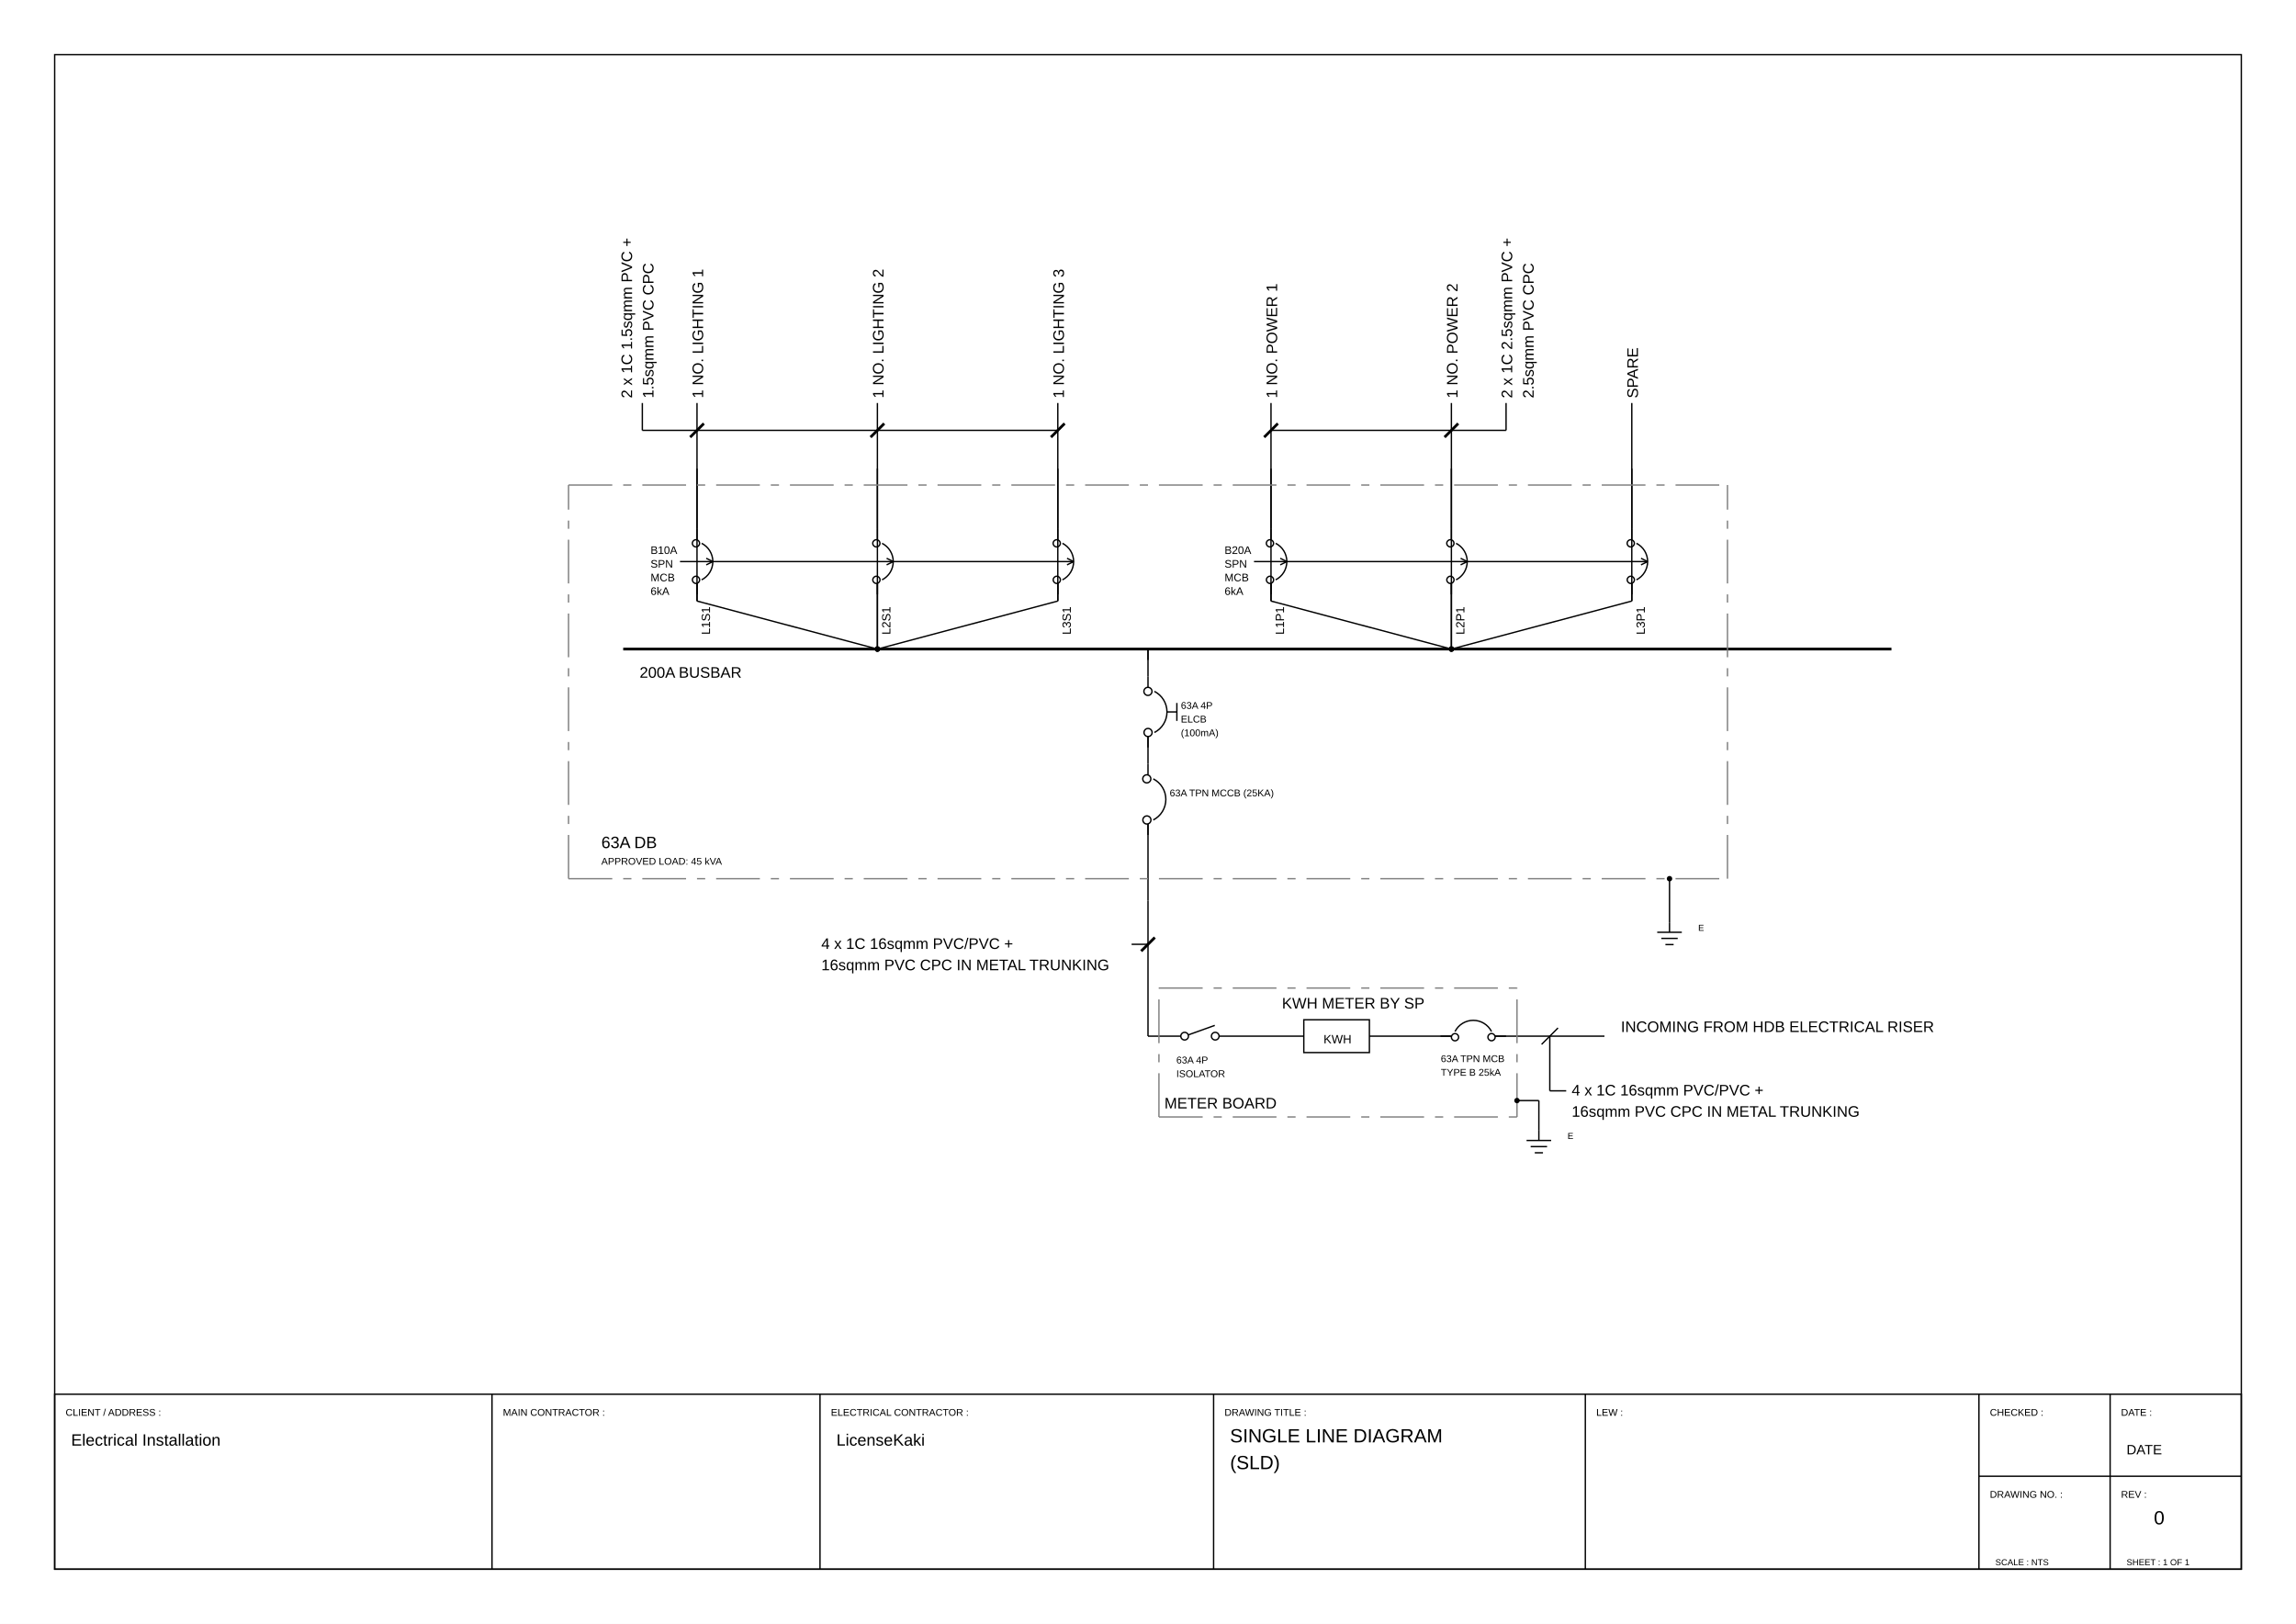
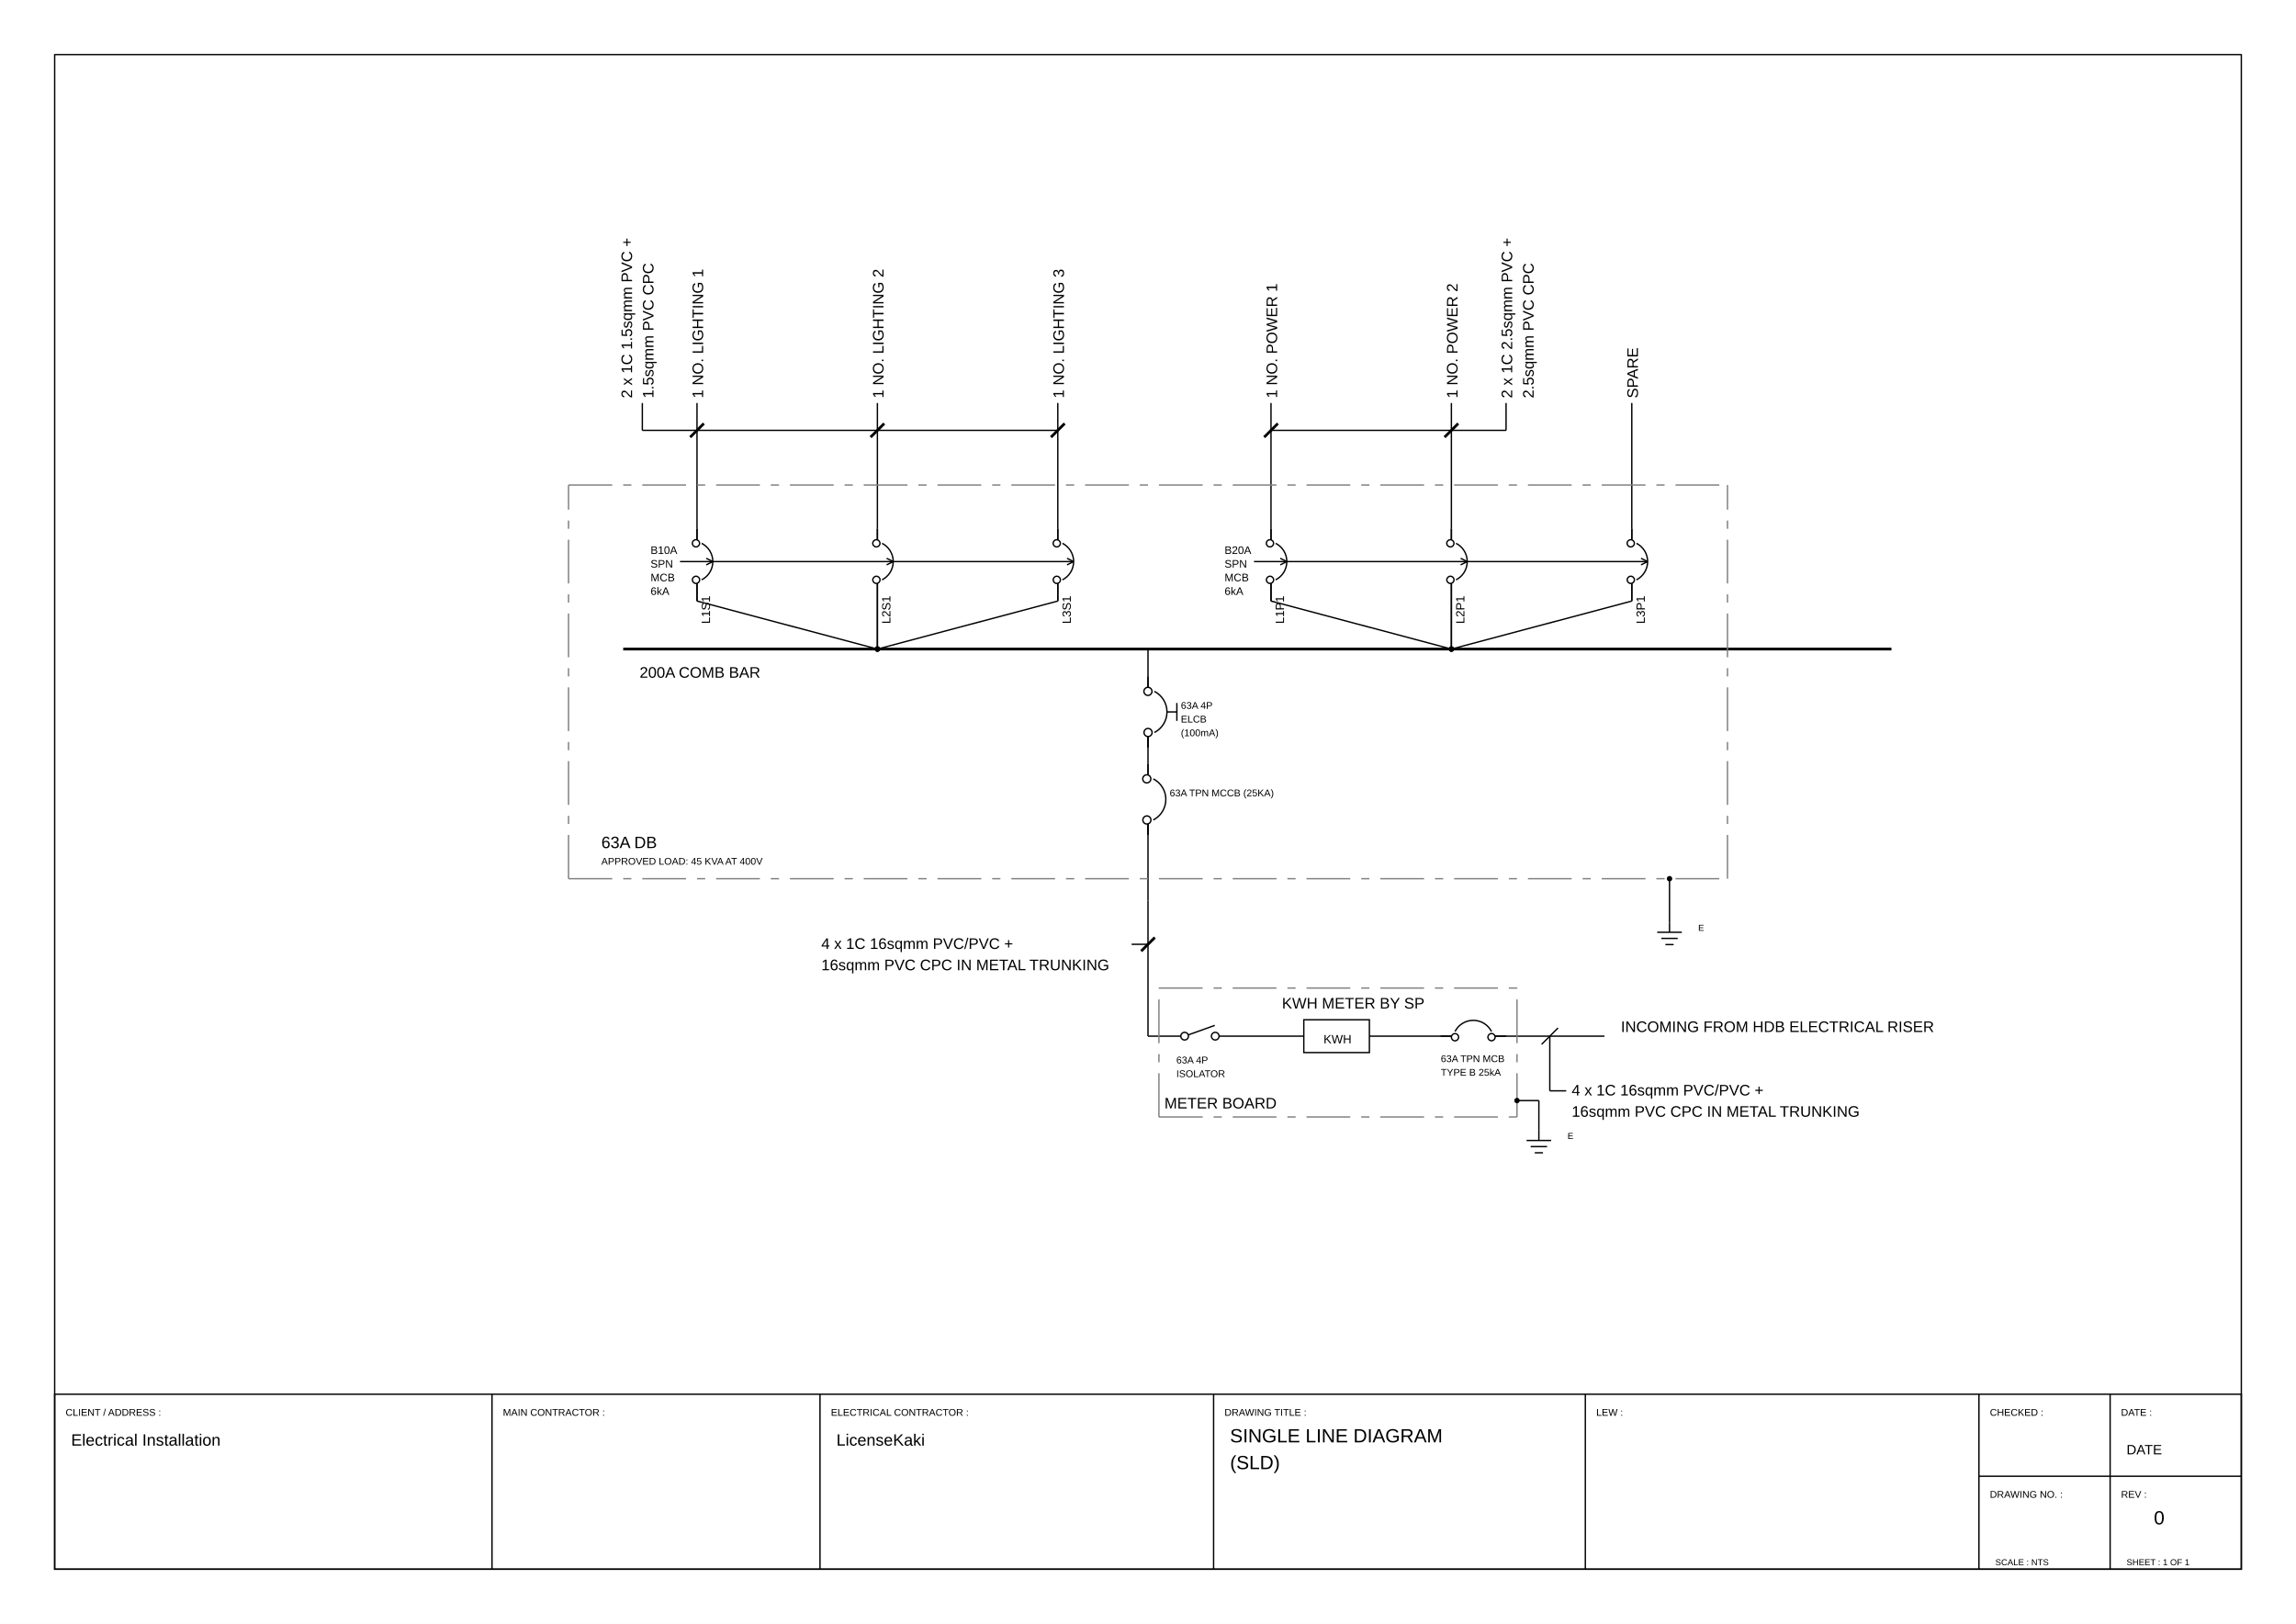
<svg xmlns="http://www.w3.org/2000/svg" viewBox="0 0 420.0 297.0" width="420.0mm" height="297.0mm">
  <rect width="420.0" height="297.0" fill="white" />
  <polygon points="10.00,287.00 410.00,287.00 410.00,10.00 10.00,10.00" stroke="#000000" stroke-width="0.25" fill="none" />
  <polygon points="10.00,287.00 410.00,287.00 410.00,255.00 10.00,255.00" stroke="#000000" stroke-width="0.25" fill="none" />
  <line x1="90.00" y1="255.00" x2="90.00" y2="287.00" stroke="#000000" stroke-width="0.25" fill="none" />
  <line x1="150.00" y1="255.00" x2="150.00" y2="287.00" stroke="#000000" stroke-width="0.25" fill="none" />
  <line x1="222.00" y1="255.00" x2="222.00" y2="287.00" stroke="#000000" stroke-width="0.25" fill="none" />
  <line x1="290.00" y1="255.00" x2="290.00" y2="287.00" stroke="#000000" stroke-width="0.25" fill="none" />
  <line x1="362.00" y1="255.00" x2="362.00" y2="287.00" stroke="#000000" stroke-width="0.25" fill="none" />
  <line x1="362.00" y1="270.00" x2="410.00" y2="270.00" stroke="#000000" stroke-width="0.25" fill="none" />
  <line x1="386.00" y1="255.00" x2="386.00" y2="287.00" stroke="#000000" stroke-width="0.25" fill="none" />
  <text x="12.00" y="258.94" font-family="Arial, Helvetica, sans-serif" font-size="1.8" fill="#000000">CLIENT / ADDRESS :</text>
  <text x="92.00" y="258.94" font-family="Arial, Helvetica, sans-serif" font-size="1.8" fill="#000000">MAIN CONTRACTOR :</text>
  <text x="152.00" y="258.94" font-family="Arial, Helvetica, sans-serif" font-size="1.8" fill="#000000">ELECTRICAL CONTRACTOR :</text>
  <text x="224.00" y="258.94" font-family="Arial, Helvetica, sans-serif" font-size="1.8" fill="#000000">DRAWING TITLE :</text>
  <text x="292.00" y="258.94" font-family="Arial, Helvetica, sans-serif" font-size="1.8" fill="#000000">LEW :</text>
  <text x="364.00" y="258.94" font-family="Arial, Helvetica, sans-serif" font-size="1.8" fill="#000000">CHECKED :</text>
  <text x="388.00" y="258.94" font-family="Arial, Helvetica, sans-serif" font-size="1.8" fill="#000000">DATE :</text>
  <text x="364.00" y="273.94" font-family="Arial, Helvetica, sans-serif" font-size="1.8" fill="#000000">DRAWING NO. :</text>
  <text x="388.00" y="273.94" font-family="Arial, Helvetica, sans-serif" font-size="1.8" fill="#000000">REV :</text>
  <circle cx="222.30" cy="189.51" r="0.70" stroke="#000000" stroke-width="0.25" fill="none" />
  <circle cx="216.70" cy="189.51" r="0.70" stroke="#000000" stroke-width="0.25" fill="none" />
  <polyline points="217.36,189.28 222.21,187.54" stroke="#000000" stroke-width="0.25" fill="none" />
  <text x="215.18" y="194.50" font-family="Arial, Helvetica, sans-serif" font-size="1.8" fill="#000000">
    <tspan x="215.18">63A 4P</tspan>
    <tspan x="215.18" dy="2.5">ISOLATOR</tspan>
  </text>
  <polygon points="238.50,186.51 250.50,186.51 250.50,192.51 238.50,192.51" stroke="#000000" stroke-width="0.25" fill="none" />
  <text x="242.10" y="190.82" font-family="Arial, Helvetica, sans-serif" font-size="2.2" fill="#000000">KWH</text>
  <text x="234.50" y="184.45" font-family="Arial, Helvetica, sans-serif" font-size="2.8" fill="#000000">KWH METER BY SP</text>
  <path d="M 272.84,188.66 A 3.75,3.75 0 0,0 266.16,188.66" stroke="#000000" stroke-width="0.25" fill="none" />
  <circle cx="266.16" cy="189.70" r="0.66" stroke="#000000" stroke-width="0.25" fill="none" />
  <circle cx="272.84" cy="189.69" r="0.66" stroke="#000000" stroke-width="0.25" fill="none" />
  <line x1="265.50" y1="189.51" x2="263.50" y2="189.51" stroke="#000000" stroke-width="0.25" fill="none" />
  <line x1="273.50" y1="189.51" x2="275.50" y2="189.51" stroke="#000000" stroke-width="0.25" fill="none" />
  <text x="263.56" y="194.25" font-family="Arial, Helvetica, sans-serif" font-size="1.8" fill="#000000">
    <tspan x="263.56">63A TPN MCB</tspan>
    <tspan x="263.56" dy="2.5">TYPE B 25kA</tspan>
  </text>
  <text x="296.50" y="188.75" font-family="Arial, Helvetica, sans-serif" font-size="2.8" fill="#000000">INCOMING FROM HDB ELECTRICAL RISER</text>
  <text x="287.50" y="200.35" font-family="Arial, Helvetica, sans-serif" font-size="2.8" fill="#000000">
    <tspan x="287.50">4 x 1C 16sqmm PVC/PVC +</tspan>
    <tspan x="287.50" dy="3.9">16sqmm PVC CPC IN METAL TRUNKING</tspan>
  </text>
  <text x="150.24" y="173.55" font-family="Arial, Helvetica, sans-serif" font-size="2.8" fill="#000000">
    <tspan x="150.24">4 x 1C 16sqmm PVC/PVC +</tspan>
    <tspan x="150.24" dy="3.9">16sqmm PVC CPC IN METAL TRUNKING</tspan>
  </text>
  <text x="213.00" y="202.73" font-family="Arial, Helvetica, sans-serif" font-size="2.8" fill="#000000">METER BOARD</text>
  <line x1="281.50" y1="206.79" x2="281.50" y2="208.59" stroke="#000000" stroke-width="0.25" fill="none" />
  <line x1="279.25" y1="208.59" x2="283.75" y2="208.59" stroke="#000000" stroke-width="0.25" fill="none" />
  <line x1="280.00" y1="209.71" x2="283.00" y2="209.71" stroke="#000000" stroke-width="0.25" fill="none" />
  <line x1="280.75" y1="210.84" x2="282.25" y2="210.84" stroke="#000000" stroke-width="0.25" fill="none" />
  <text x="286.75" y="208.32" font-family="Arial, Helvetica, sans-serif" font-size="1.6" fill="#000000">E</text>
  <path d="M 210.96,149.97 A 4.22,4.22 0 0,0 210.96,142.45" stroke="#000000" stroke-width="0.25" fill="none" />
  <circle cx="209.78" cy="142.45" r="0.74" stroke="#000000" stroke-width="0.25" fill="none" />
  <circle cx="209.80" cy="149.97" r="0.74" stroke="#000000" stroke-width="0.25" fill="none" />
  <line x1="210.00" y1="150.71" x2="210.00" y2="152.71" stroke="#000000" stroke-width="0.25" fill="none" />
  <line x1="210.00" y1="141.71" x2="210.00" y2="139.71" stroke="#000000" stroke-width="0.25" fill="none" />
  <text x="213.96" y="145.65" font-family="Arial, Helvetica, sans-serif" font-size="1.8" fill="#000000">63A TPN MCCB (25KA)</text>
  <path d="M 211.17,133.97 A 4.22,4.22 0 0,0 211.17,126.45" stroke="#000000" stroke-width="0.25" fill="none" />
  <circle cx="209.99" cy="126.45" r="0.74" stroke="#000000" stroke-width="0.25" fill="none" />
  <circle cx="210.01" cy="133.97" r="0.74" stroke="#000000" stroke-width="0.25" fill="none" />
  <line x1="213.47" y1="130.21" x2="215.28" y2="130.21" stroke="#000000" stroke-width="0.25" fill="none" />
  <line x1="215.28" y1="131.85" x2="215.28" y2="128.57" stroke="#000000" stroke-width="0.25" fill="none" />
  <line x1="210.00" y1="134.71" x2="210.00" y2="136.71" stroke="#000000" stroke-width="0.25" fill="none" />
  <line x1="210.00" y1="125.71" x2="210.00" y2="123.71" stroke="#000000" stroke-width="0.25" fill="none" />
  <text x="216.01" y="129.65" font-family="Arial, Helvetica, sans-serif" font-size="1.8" fill="#000000">
    <tspan x="216.01">63A 4P</tspan>
    <tspan x="216.01" dy="2.5">ELCB </tspan>
    <tspan x="216.01" dy="2.5">(100mA)</tspan>
  </text>
  <line x1="114.00" y1="118.71" x2="346.00" y2="118.71" stroke="#000000" stroke-width="0.50" fill="none" />
-   <text x="117.00" y="123.95" font-family="Arial, Helvetica, sans-serif" font-size="2.8" fill="#000000">200A BUSBAR</text>
-   <text x="129.00" y="116.97" font-family="Arial, Helvetica, sans-serif" font-size="2.2" fill="#000000" transform="rotate(-90.0,129.00,116.09)">L1S1</text>
+   <text x="117.00" y="123.95" font-family="Arial, Helvetica, sans-serif" font-size="2.8" fill="#000000">200A COMB BAR</text>
+   <text x="129.00" y="114.97" font-family="Arial, Helvetica, sans-serif" font-size="2.2" fill="#000000" transform="rotate(-90.0,129.00,114.09)">L1S1</text>
  <path d="M 128.35,106.05 A 3.75,3.75 0 0,0 128.35,99.37" stroke="#000000" stroke-width="0.25" fill="none" />
  <circle cx="127.31" cy="99.37" r="0.66" stroke="#000000" stroke-width="0.25" fill="none" />
  <circle cx="127.32" cy="106.05" r="0.66" stroke="#000000" stroke-width="0.25" fill="none" />
  <line x1="127.50" y1="106.71" x2="127.50" y2="108.71" stroke="#000000" stroke-width="0.25" fill="none" />
  <line x1="127.50" y1="98.71" x2="127.50" y2="96.71" stroke="#000000" stroke-width="0.25" fill="none" />
  <line x1="124.39" y1="102.71" x2="130.39" y2="102.71" stroke="#000000" stroke-width="0.25" fill="none" />
  <line x1="130.39" y1="102.71" x2="129.19" y2="102.11" stroke="#000000" stroke-width="0.25" fill="none" />
  <line x1="130.39" y1="102.71" x2="129.19" y2="103.31" stroke="#000000" stroke-width="0.25" fill="none" />
  <text x="119.00" y="101.31" font-family="Arial, Helvetica, sans-serif" font-size="2.0" fill="#000000">B10A</text>
  <text x="119.00" y="103.81" font-family="Arial, Helvetica, sans-serif" font-size="2.0" fill="#000000">SPN</text>
  <text x="119.00" y="106.31" font-family="Arial, Helvetica, sans-serif" font-size="2.0" fill="#000000">MCB</text>
  <text x="119.00" y="108.81" font-family="Arial, Helvetica, sans-serif" font-size="2.0" fill="#000000">6kA</text>
  <text x="127.50" y="73.95" font-family="Arial, Helvetica, sans-serif" font-size="2.8" fill="#000000" transform="rotate(-90.0,127.50,72.83)">1 NO. LIGHTING 1</text>
-   <text x="162.00" y="116.97" font-family="Arial, Helvetica, sans-serif" font-size="2.2" fill="#000000" transform="rotate(-90.0,162.00,116.09)">L2S1</text>
+   <text x="162.00" y="114.97" font-family="Arial, Helvetica, sans-serif" font-size="2.2" fill="#000000" transform="rotate(-90.0,162.00,114.09)">L2S1</text>
  <path d="M 161.35,106.05 A 3.75,3.75 0 0,0 161.35,99.37" stroke="#000000" stroke-width="0.25" fill="none" />
  <circle cx="160.31" cy="99.37" r="0.66" stroke="#000000" stroke-width="0.25" fill="none" />
  <circle cx="160.32" cy="106.05" r="0.66" stroke="#000000" stroke-width="0.25" fill="none" />
  <line x1="160.50" y1="106.71" x2="160.50" y2="108.71" stroke="#000000" stroke-width="0.25" fill="none" />
  <line x1="160.50" y1="98.71" x2="160.50" y2="96.71" stroke="#000000" stroke-width="0.25" fill="none" />
  <line x1="130.39" y1="102.71" x2="163.39" y2="102.71" stroke="#000000" stroke-width="0.25" fill="none" />
  <line x1="163.39" y1="102.71" x2="162.19" y2="102.11" stroke="#000000" stroke-width="0.25" fill="none" />
  <line x1="163.39" y1="102.71" x2="162.19" y2="103.31" stroke="#000000" stroke-width="0.25" fill="none" />
  <text x="160.50" y="73.95" font-family="Arial, Helvetica, sans-serif" font-size="2.8" fill="#000000" transform="rotate(-90.0,160.50,72.83)">1 NO. LIGHTING 2</text>
-   <text x="195.00" y="116.97" font-family="Arial, Helvetica, sans-serif" font-size="2.2" fill="#000000" transform="rotate(-90.0,195.00,116.09)">L3S1</text>
+   <text x="195.00" y="114.97" font-family="Arial, Helvetica, sans-serif" font-size="2.2" fill="#000000" transform="rotate(-90.0,195.00,114.09)">L3S1</text>
  <path d="M 194.35,106.05 A 3.75,3.75 0 0,0 194.35,99.37" stroke="#000000" stroke-width="0.25" fill="none" />
  <circle cx="193.31" cy="99.37" r="0.66" stroke="#000000" stroke-width="0.25" fill="none" />
  <circle cx="193.32" cy="106.05" r="0.66" stroke="#000000" stroke-width="0.25" fill="none" />
  <line x1="193.50" y1="106.71" x2="193.50" y2="108.71" stroke="#000000" stroke-width="0.25" fill="none" />
  <line x1="193.50" y1="98.71" x2="193.50" y2="96.71" stroke="#000000" stroke-width="0.25" fill="none" />
  <line x1="163.39" y1="102.71" x2="196.39" y2="102.71" stroke="#000000" stroke-width="0.25" fill="none" />
  <line x1="196.39" y1="102.71" x2="195.19" y2="102.11" stroke="#000000" stroke-width="0.25" fill="none" />
  <line x1="196.39" y1="102.71" x2="195.19" y2="103.31" stroke="#000000" stroke-width="0.25" fill="none" />
  <text x="193.50" y="73.95" font-family="Arial, Helvetica, sans-serif" font-size="2.8" fill="#000000" transform="rotate(-90.0,193.50,72.83)">1 NO. LIGHTING 3</text>
-   <text x="234.00" y="116.97" font-family="Arial, Helvetica, sans-serif" font-size="2.2" fill="#000000" transform="rotate(-90.0,234.00,116.09)">L1P1</text>
+   <text x="234.00" y="114.97" font-family="Arial, Helvetica, sans-serif" font-size="2.2" fill="#000000" transform="rotate(-90.0,234.00,114.09)">L1P1</text>
  <path d="M 233.35,106.05 A 3.75,3.75 0 0,0 233.35,99.37" stroke="#000000" stroke-width="0.25" fill="none" />
  <circle cx="232.31" cy="99.37" r="0.66" stroke="#000000" stroke-width="0.25" fill="none" />
  <circle cx="232.32" cy="106.05" r="0.66" stroke="#000000" stroke-width="0.25" fill="none" />
  <line x1="232.50" y1="106.71" x2="232.50" y2="108.71" stroke="#000000" stroke-width="0.25" fill="none" />
  <line x1="232.50" y1="98.71" x2="232.50" y2="96.71" stroke="#000000" stroke-width="0.25" fill="none" />
  <line x1="229.39" y1="102.71" x2="235.39" y2="102.71" stroke="#000000" stroke-width="0.25" fill="none" />
  <line x1="235.39" y1="102.71" x2="234.19" y2="102.11" stroke="#000000" stroke-width="0.25" fill="none" />
  <line x1="235.39" y1="102.71" x2="234.19" y2="103.31" stroke="#000000" stroke-width="0.25" fill="none" />
  <text x="224.00" y="101.31" font-family="Arial, Helvetica, sans-serif" font-size="2.0" fill="#000000">B20A</text>
  <text x="224.00" y="103.81" font-family="Arial, Helvetica, sans-serif" font-size="2.0" fill="#000000">SPN</text>
  <text x="224.00" y="106.31" font-family="Arial, Helvetica, sans-serif" font-size="2.0" fill="#000000">MCB</text>
  <text x="224.00" y="108.81" font-family="Arial, Helvetica, sans-serif" font-size="2.0" fill="#000000">6kA</text>
  <text x="232.50" y="73.95" font-family="Arial, Helvetica, sans-serif" font-size="2.8" fill="#000000" transform="rotate(-90.0,232.50,72.83)">1 NO. POWER 1</text>
-   <text x="267.00" y="116.97" font-family="Arial, Helvetica, sans-serif" font-size="2.2" fill="#000000" transform="rotate(-90.0,267.00,116.09)">L2P1</text>
+   <text x="267.00" y="114.97" font-family="Arial, Helvetica, sans-serif" font-size="2.2" fill="#000000" transform="rotate(-90.0,267.00,114.09)">L2P1</text>
  <path d="M 266.35,106.05 A 3.75,3.75 0 0,0 266.35,99.37" stroke="#000000" stroke-width="0.25" fill="none" />
  <circle cx="265.31" cy="99.37" r="0.66" stroke="#000000" stroke-width="0.25" fill="none" />
  <circle cx="265.32" cy="106.05" r="0.66" stroke="#000000" stroke-width="0.25" fill="none" />
  <line x1="265.50" y1="106.71" x2="265.50" y2="108.71" stroke="#000000" stroke-width="0.25" fill="none" />
  <line x1="265.50" y1="98.71" x2="265.50" y2="96.71" stroke="#000000" stroke-width="0.25" fill="none" />
  <line x1="235.39" y1="102.71" x2="268.39" y2="102.71" stroke="#000000" stroke-width="0.25" fill="none" />
  <line x1="268.39" y1="102.71" x2="267.19" y2="102.11" stroke="#000000" stroke-width="0.25" fill="none" />
  <line x1="268.39" y1="102.71" x2="267.19" y2="103.31" stroke="#000000" stroke-width="0.25" fill="none" />
  <text x="265.50" y="73.95" font-family="Arial, Helvetica, sans-serif" font-size="2.8" fill="#000000" transform="rotate(-90.0,265.50,72.83)">1 NO. POWER 2</text>
-   <text x="300.00" y="116.97" font-family="Arial, Helvetica, sans-serif" font-size="2.2" fill="#000000" transform="rotate(-90.0,300.00,116.09)">L3P1</text>
+   <text x="300.00" y="114.97" font-family="Arial, Helvetica, sans-serif" font-size="2.2" fill="#000000" transform="rotate(-90.0,300.00,114.09)">L3P1</text>
  <path d="M 299.35,106.05 A 3.75,3.75 0 0,0 299.35,99.37" stroke="#000000" stroke-width="0.25" fill="none" />
  <circle cx="298.31" cy="99.37" r="0.66" stroke="#000000" stroke-width="0.25" fill="none" />
  <circle cx="298.32" cy="106.05" r="0.66" stroke="#000000" stroke-width="0.25" fill="none" />
  <line x1="298.50" y1="106.71" x2="298.50" y2="108.71" stroke="#000000" stroke-width="0.25" fill="none" />
  <line x1="298.50" y1="98.71" x2="298.50" y2="96.71" stroke="#000000" stroke-width="0.25" fill="none" />
  <line x1="268.39" y1="102.71" x2="301.39" y2="102.71" stroke="#000000" stroke-width="0.25" fill="none" />
  <line x1="301.39" y1="102.71" x2="300.19" y2="102.11" stroke="#000000" stroke-width="0.25" fill="none" />
  <line x1="301.39" y1="102.71" x2="300.19" y2="103.31" stroke="#000000" stroke-width="0.25" fill="none" />
  <text x="298.50" y="73.95" font-family="Arial, Helvetica, sans-serif" font-size="2.8" fill="#000000" transform="rotate(-90.0,298.50,72.83)">SPARE</text>
  <text x="114.50" y="73.95" font-family="Arial, Helvetica, sans-serif" font-size="2.8" fill="#000000" transform="rotate(-90.0,114.50,72.83)">2 x 1C 1.5sqmm PVC +</text>
  <text x="118.42" y="73.95" font-family="Arial, Helvetica, sans-serif" font-size="2.8" fill="#000000" transform="rotate(-90.0,118.42,72.83)">1.5sqmm PVC CPC</text>
  <text x="275.50" y="73.95" font-family="Arial, Helvetica, sans-serif" font-size="2.8" fill="#000000" transform="rotate(-90.0,275.50,72.83)">2 x 1C 2.5sqmm PVC +</text>
  <text x="279.42" y="73.95" font-family="Arial, Helvetica, sans-serif" font-size="2.8" fill="#000000" transform="rotate(-90.0,279.42,72.83)">2.5sqmm PVC CPC</text>
  <text x="110.00" y="155.11" font-family="Arial, Helvetica, sans-serif" font-size="3.0" fill="#000000">63A DB</text>
-   <text x="110.00" y="158.15" font-family="Arial, Helvetica, sans-serif" font-size="1.8" fill="#000000">APPROVED LOAD: 45 kVA</text>
+   <text x="110.00" y="158.15" font-family="Arial, Helvetica, sans-serif" font-size="1.8" fill="#000000">APPROVED LOAD: 45 KVA AT 400V</text>
  <line x1="305.40" y1="168.71" x2="305.40" y2="170.51" stroke="#000000" stroke-width="0.25" fill="none" />
  <line x1="303.15" y1="170.51" x2="307.65" y2="170.51" stroke="#000000" stroke-width="0.25" fill="none" />
  <line x1="303.90" y1="171.63" x2="306.90" y2="171.63" stroke="#000000" stroke-width="0.25" fill="none" />
  <line x1="304.65" y1="172.76" x2="306.15" y2="172.76" stroke="#000000" stroke-width="0.25" fill="none" />
  <text x="310.65" y="170.24" font-family="Arial, Helvetica, sans-serif" font-size="1.6" fill="#000000">E</text>
  <line x1="210.00" y1="189.51" x2="216.00" y2="189.51" stroke="#000000" stroke-width="0.25" fill="none" />
  <line x1="223.00" y1="189.51" x2="238.50" y2="189.51" stroke="#000000" stroke-width="0.25" fill="none" />
  <line x1="250.50" y1="189.51" x2="265.50" y2="189.51" stroke="#000000" stroke-width="0.25" fill="none" />
  <line x1="273.50" y1="189.51" x2="293.50" y2="189.51" stroke="#000000" stroke-width="0.25" fill="none" />
  <line x1="282.00" y1="191.01" x2="285.00" y2="188.01" stroke="#000000" stroke-width="0.25" fill="none" />
  <line x1="283.50" y1="189.51" x2="283.50" y2="199.51" stroke="#000000" stroke-width="0.25" fill="none" />
  <line x1="283.50" y1="199.51" x2="286.50" y2="199.51" stroke="#000000" stroke-width="0.25" fill="none" />
  <line x1="210.00" y1="189.51" x2="210.00" y2="164.71" stroke="#000000" stroke-width="0.25" fill="none" />
  <line x1="210.00" y1="172.71" x2="207.00" y2="172.71" stroke="#000000" stroke-width="0.25" fill="none" />
  <line x1="277.50" y1="201.29" x2="281.50" y2="201.29" stroke="#000000" stroke-width="0.25" fill="none" />
  <line x1="281.50" y1="201.29" x2="281.50" y2="206.79" stroke="#000000" stroke-width="0.25" fill="none" />
  <line x1="210.00" y1="164.71" x2="210.00" y2="150.71" stroke="#000000" stroke-width="0.25" fill="none" />
+   <line x1="210.00" y1="152.71" x2="210.00" y2="150.71" stroke="#000000" stroke-width="0.25" fill="none" />
+   <line x1="210.00" y1="141.71" x2="210.00" y2="139.71" stroke="#000000" stroke-width="0.25" fill="none" />
  <line x1="210.00" y1="139.71" x2="210.00" y2="134.71" stroke="#000000" stroke-width="0.25" fill="none" />
+   <line x1="210.00" y1="136.71" x2="210.00" y2="134.71" stroke="#000000" stroke-width="0.25" fill="none" />
+   <line x1="210.00" y1="125.71" x2="210.00" y2="123.71" stroke="#000000" stroke-width="0.25" fill="none" />
  <line x1="210.00" y1="123.71" x2="210.00" y2="118.71" stroke="#000000" stroke-width="0.25" fill="none" />
-   <line x1="210.00" y1="120.71" x2="210.00" y2="118.71" stroke="#000000" stroke-width="0.25" fill="none" />
  <line x1="127.50" y1="109.93" x2="127.50" y2="106.71" stroke="#000000" stroke-width="0.25" fill="none" />
+   <line x1="127.50" y1="98.71" x2="127.50" y2="96.71" stroke="#000000" stroke-width="0.25" fill="none" />
  <line x1="127.50" y1="96.71" x2="127.50" y2="73.71" stroke="#000000" stroke-width="0.25" fill="none" />
  <line x1="160.50" y1="118.71" x2="160.50" y2="106.71" stroke="#000000" stroke-width="0.25" fill="none" />
+   <line x1="160.50" y1="98.71" x2="160.50" y2="96.71" stroke="#000000" stroke-width="0.25" fill="none" />
  <line x1="160.50" y1="96.71" x2="160.50" y2="73.71" stroke="#000000" stroke-width="0.25" fill="none" />
  <line x1="193.50" y1="109.93" x2="193.50" y2="106.71" stroke="#000000" stroke-width="0.25" fill="none" />
+   <line x1="193.50" y1="98.71" x2="193.50" y2="96.71" stroke="#000000" stroke-width="0.25" fill="none" />
  <line x1="193.50" y1="96.71" x2="193.50" y2="73.71" stroke="#000000" stroke-width="0.25" fill="none" />
  <line x1="232.50" y1="109.93" x2="232.50" y2="106.71" stroke="#000000" stroke-width="0.25" fill="none" />
+   <line x1="232.50" y1="98.71" x2="232.50" y2="96.71" stroke="#000000" stroke-width="0.25" fill="none" />
  <line x1="232.50" y1="96.71" x2="232.50" y2="73.71" stroke="#000000" stroke-width="0.25" fill="none" />
  <line x1="265.50" y1="118.71" x2="265.50" y2="106.71" stroke="#000000" stroke-width="0.25" fill="none" />
+   <line x1="265.50" y1="98.71" x2="265.50" y2="96.71" stroke="#000000" stroke-width="0.25" fill="none" />
  <line x1="265.50" y1="96.71" x2="265.50" y2="73.71" stroke="#000000" stroke-width="0.25" fill="none" />
  <line x1="298.50" y1="109.93" x2="298.50" y2="106.71" stroke="#000000" stroke-width="0.25" fill="none" />
+   <line x1="298.50" y1="98.71" x2="298.50" y2="96.71" stroke="#000000" stroke-width="0.25" fill="none" />
  <line x1="298.50" y1="96.71" x2="298.50" y2="73.71" stroke="#000000" stroke-width="0.25" fill="none" />
  <line x1="117.50" y1="78.71" x2="193.50" y2="78.71" stroke="#000000" stroke-width="0.25" fill="none" />
  <line x1="117.50" y1="78.71" x2="117.50" y2="73.71" stroke="#000000" stroke-width="0.25" fill="none" />
  <line x1="232.50" y1="78.71" x2="275.50" y2="78.71" stroke="#000000" stroke-width="0.25" fill="none" />
  <line x1="275.50" y1="78.71" x2="275.50" y2="73.71" stroke="#000000" stroke-width="0.25" fill="none" />
  <line x1="305.40" y1="160.71" x2="305.40" y2="168.71" stroke="#000000" stroke-width="0.25" fill="none" />
  <line x1="208.75" y1="173.96" x2="211.25" y2="171.46" stroke="#000000" stroke-width="0.50" fill="none" />
  <line x1="126.25" y1="79.96" x2="128.75" y2="77.46" stroke="#000000" stroke-width="0.50" fill="none" />
  <line x1="159.25" y1="79.96" x2="161.75" y2="77.46" stroke="#000000" stroke-width="0.50" fill="none" />
  <line x1="192.25" y1="79.96" x2="194.75" y2="77.46" stroke="#000000" stroke-width="0.50" fill="none" />
  <line x1="231.25" y1="79.96" x2="233.75" y2="77.46" stroke="#000000" stroke-width="0.50" fill="none" />
  <line x1="264.25" y1="79.96" x2="266.75" y2="77.46" stroke="#000000" stroke-width="0.50" fill="none" />
-   <line x1="160.50" y1="118.71" x2="160.50" y2="85.71" stroke="#000000" stroke-width="0.25" fill="none" />
+   <line x1="160.50" y1="118.71" x2="160.50" y2="108.71" stroke="#000000" stroke-width="0.25" fill="none" />
  <line x1="160.50" y1="118.71" x2="127.50" y2="109.93" stroke="#000000" stroke-width="0.25" fill="none" />
-   <line x1="127.50" y1="109.93" x2="127.50" y2="85.71" stroke="#000000" stroke-width="0.25" fill="none" />
+   <line x1="127.50" y1="109.93" x2="127.50" y2="108.71" stroke="#000000" stroke-width="0.25" fill="none" />
  <line x1="160.50" y1="118.71" x2="193.50" y2="109.93" stroke="#000000" stroke-width="0.25" fill="none" />
-   <line x1="193.50" y1="109.93" x2="193.50" y2="85.71" stroke="#000000" stroke-width="0.25" fill="none" />
-   <line x1="265.50" y1="118.71" x2="265.50" y2="85.71" stroke="#000000" stroke-width="0.25" fill="none" />
+   <line x1="193.50" y1="109.93" x2="193.50" y2="108.71" stroke="#000000" stroke-width="0.25" fill="none" />
+   <line x1="265.50" y1="118.71" x2="265.50" y2="108.71" stroke="#000000" stroke-width="0.25" fill="none" />
  <line x1="265.50" y1="118.71" x2="232.50" y2="109.93" stroke="#000000" stroke-width="0.25" fill="none" />
-   <line x1="232.50" y1="109.93" x2="232.50" y2="85.71" stroke="#000000" stroke-width="0.25" fill="none" />
+   <line x1="232.50" y1="109.93" x2="232.50" y2="108.71" stroke="#000000" stroke-width="0.25" fill="none" />
  <line x1="265.50" y1="118.71" x2="298.50" y2="109.93" stroke="#000000" stroke-width="0.25" fill="none" />
-   <line x1="298.50" y1="109.93" x2="298.50" y2="85.71" stroke="#000000" stroke-width="0.25" fill="none" />
+   <line x1="298.50" y1="109.93" x2="298.50" y2="108.71" stroke="#000000" stroke-width="0.25" fill="none" />
  <line x1="212.00" y1="204.29" x2="220.00" y2="204.29" stroke="#808080" stroke-width="0.25" fill="none" />
  <line x1="222.00" y1="204.29" x2="223.50" y2="204.29" stroke="#808080" stroke-width="0.25" fill="none" />
  <line x1="225.50" y1="204.29" x2="233.50" y2="204.29" stroke="#808080" stroke-width="0.25" fill="none" />
  <line x1="235.50" y1="204.29" x2="237.00" y2="204.29" stroke="#808080" stroke-width="0.25" fill="none" />
  <line x1="239.00" y1="204.29" x2="247.00" y2="204.29" stroke="#808080" stroke-width="0.25" fill="none" />
  <line x1="249.00" y1="204.29" x2="250.50" y2="204.29" stroke="#808080" stroke-width="0.25" fill="none" />
  <line x1="252.50" y1="204.29" x2="260.50" y2="204.29" stroke="#808080" stroke-width="0.25" fill="none" />
  <line x1="262.50" y1="204.29" x2="264.00" y2="204.29" stroke="#808080" stroke-width="0.25" fill="none" />
  <line x1="266.00" y1="204.29" x2="274.00" y2="204.29" stroke="#808080" stroke-width="0.25" fill="none" />
  <line x1="276.00" y1="204.29" x2="277.50" y2="204.29" stroke="#808080" stroke-width="0.25" fill="none" />
  <line x1="212.00" y1="180.71" x2="220.00" y2="180.71" stroke="#808080" stroke-width="0.25" fill="none" />
  <line x1="222.00" y1="180.71" x2="223.50" y2="180.71" stroke="#808080" stroke-width="0.25" fill="none" />
  <line x1="225.50" y1="180.71" x2="233.50" y2="180.71" stroke="#808080" stroke-width="0.25" fill="none" />
  <line x1="235.50" y1="180.71" x2="237.00" y2="180.71" stroke="#808080" stroke-width="0.25" fill="none" />
  <line x1="239.00" y1="180.71" x2="247.00" y2="180.71" stroke="#808080" stroke-width="0.25" fill="none" />
  <line x1="249.00" y1="180.71" x2="250.50" y2="180.71" stroke="#808080" stroke-width="0.25" fill="none" />
  <line x1="252.50" y1="180.71" x2="260.50" y2="180.71" stroke="#808080" stroke-width="0.25" fill="none" />
  <line x1="262.50" y1="180.71" x2="264.00" y2="180.71" stroke="#808080" stroke-width="0.25" fill="none" />
  <line x1="266.00" y1="180.71" x2="274.00" y2="180.71" stroke="#808080" stroke-width="0.25" fill="none" />
  <line x1="276.00" y1="180.71" x2="277.50" y2="180.71" stroke="#808080" stroke-width="0.25" fill="none" />
  <line x1="212.00" y1="204.29" x2="212.00" y2="196.29" stroke="#808080" stroke-width="0.25" fill="none" />
  <line x1="212.00" y1="194.29" x2="212.00" y2="192.79" stroke="#808080" stroke-width="0.25" fill="none" />
  <line x1="212.00" y1="190.79" x2="212.00" y2="182.79" stroke="#808080" stroke-width="0.25" fill="none" />
  <line x1="212.00" y1="180.79" x2="212.00" y2="180.71" stroke="#808080" stroke-width="0.25" fill="none" />
  <line x1="277.50" y1="204.29" x2="277.50" y2="196.29" stroke="#808080" stroke-width="0.25" fill="none" />
  <line x1="277.50" y1="194.29" x2="277.50" y2="192.79" stroke="#808080" stroke-width="0.25" fill="none" />
  <line x1="277.50" y1="190.79" x2="277.50" y2="182.79" stroke="#808080" stroke-width="0.25" fill="none" />
  <line x1="277.50" y1="180.79" x2="277.50" y2="180.71" stroke="#808080" stroke-width="0.25" fill="none" />
  <line x1="104.00" y1="160.71" x2="112.00" y2="160.71" stroke="#808080" stroke-width="0.25" fill="none" />
  <line x1="114.00" y1="160.71" x2="115.50" y2="160.71" stroke="#808080" stroke-width="0.25" fill="none" />
  <line x1="117.50" y1="160.71" x2="125.50" y2="160.71" stroke="#808080" stroke-width="0.25" fill="none" />
  <line x1="127.50" y1="160.71" x2="129.00" y2="160.71" stroke="#808080" stroke-width="0.25" fill="none" />
  <line x1="131.00" y1="160.71" x2="139.00" y2="160.71" stroke="#808080" stroke-width="0.25" fill="none" />
  <line x1="141.00" y1="160.71" x2="142.50" y2="160.71" stroke="#808080" stroke-width="0.25" fill="none" />
  <line x1="144.50" y1="160.71" x2="152.50" y2="160.71" stroke="#808080" stroke-width="0.25" fill="none" />
  <line x1="154.50" y1="160.71" x2="156.00" y2="160.71" stroke="#808080" stroke-width="0.25" fill="none" />
  <line x1="158.00" y1="160.71" x2="166.00" y2="160.71" stroke="#808080" stroke-width="0.25" fill="none" />
  <line x1="168.00" y1="160.71" x2="169.50" y2="160.71" stroke="#808080" stroke-width="0.25" fill="none" />
  <line x1="171.50" y1="160.71" x2="179.50" y2="160.71" stroke="#808080" stroke-width="0.25" fill="none" />
  <line x1="181.50" y1="160.71" x2="183.00" y2="160.71" stroke="#808080" stroke-width="0.25" fill="none" />
  <line x1="185.00" y1="160.71" x2="193.00" y2="160.71" stroke="#808080" stroke-width="0.25" fill="none" />
  <line x1="195.00" y1="160.71" x2="196.50" y2="160.71" stroke="#808080" stroke-width="0.25" fill="none" />
  <line x1="198.50" y1="160.71" x2="206.50" y2="160.71" stroke="#808080" stroke-width="0.25" fill="none" />
  <line x1="208.50" y1="160.71" x2="210.00" y2="160.71" stroke="#808080" stroke-width="0.25" fill="none" />
  <line x1="212.00" y1="160.71" x2="220.00" y2="160.71" stroke="#808080" stroke-width="0.25" fill="none" />
  <line x1="222.00" y1="160.71" x2="223.50" y2="160.71" stroke="#808080" stroke-width="0.25" fill="none" />
  <line x1="225.50" y1="160.71" x2="233.50" y2="160.71" stroke="#808080" stroke-width="0.25" fill="none" />
  <line x1="235.50" y1="160.71" x2="237.00" y2="160.71" stroke="#808080" stroke-width="0.25" fill="none" />
  <line x1="239.00" y1="160.71" x2="247.00" y2="160.71" stroke="#808080" stroke-width="0.25" fill="none" />
  <line x1="249.00" y1="160.71" x2="250.50" y2="160.71" stroke="#808080" stroke-width="0.25" fill="none" />
  <line x1="252.50" y1="160.71" x2="260.50" y2="160.71" stroke="#808080" stroke-width="0.25" fill="none" />
  <line x1="262.50" y1="160.71" x2="264.00" y2="160.71" stroke="#808080" stroke-width="0.25" fill="none" />
  <line x1="266.00" y1="160.71" x2="274.00" y2="160.71" stroke="#808080" stroke-width="0.25" fill="none" />
  <line x1="276.00" y1="160.71" x2="277.50" y2="160.71" stroke="#808080" stroke-width="0.25" fill="none" />
  <line x1="279.50" y1="160.71" x2="287.50" y2="160.71" stroke="#808080" stroke-width="0.25" fill="none" />
  <line x1="289.50" y1="160.71" x2="291.00" y2="160.71" stroke="#808080" stroke-width="0.25" fill="none" />
  <line x1="293.00" y1="160.71" x2="301.00" y2="160.71" stroke="#808080" stroke-width="0.25" fill="none" />
  <line x1="303.00" y1="160.71" x2="304.50" y2="160.71" stroke="#808080" stroke-width="0.25" fill="none" />
  <line x1="306.50" y1="160.71" x2="314.50" y2="160.71" stroke="#808080" stroke-width="0.25" fill="none" />
  <line x1="104.00" y1="88.71" x2="112.00" y2="88.71" stroke="#808080" stroke-width="0.25" fill="none" />
  <line x1="114.00" y1="88.71" x2="115.50" y2="88.71" stroke="#808080" stroke-width="0.25" fill="none" />
  <line x1="117.50" y1="88.71" x2="125.50" y2="88.71" stroke="#808080" stroke-width="0.25" fill="none" />
  <line x1="127.50" y1="88.71" x2="129.00" y2="88.71" stroke="#808080" stroke-width="0.25" fill="none" />
  <line x1="131.00" y1="88.71" x2="139.00" y2="88.71" stroke="#808080" stroke-width="0.25" fill="none" />
  <line x1="141.00" y1="88.71" x2="142.50" y2="88.71" stroke="#808080" stroke-width="0.25" fill="none" />
  <line x1="144.50" y1="88.71" x2="152.50" y2="88.71" stroke="#808080" stroke-width="0.25" fill="none" />
  <line x1="154.50" y1="88.71" x2="156.00" y2="88.71" stroke="#808080" stroke-width="0.25" fill="none" />
  <line x1="158.00" y1="88.71" x2="166.00" y2="88.71" stroke="#808080" stroke-width="0.25" fill="none" />
  <line x1="168.00" y1="88.71" x2="169.50" y2="88.71" stroke="#808080" stroke-width="0.25" fill="none" />
  <line x1="171.50" y1="88.71" x2="179.50" y2="88.71" stroke="#808080" stroke-width="0.25" fill="none" />
  <line x1="181.50" y1="88.71" x2="183.00" y2="88.71" stroke="#808080" stroke-width="0.25" fill="none" />
  <line x1="185.00" y1="88.71" x2="193.00" y2="88.71" stroke="#808080" stroke-width="0.25" fill="none" />
  <line x1="195.00" y1="88.71" x2="196.50" y2="88.71" stroke="#808080" stroke-width="0.25" fill="none" />
  <line x1="198.50" y1="88.71" x2="206.50" y2="88.71" stroke="#808080" stroke-width="0.25" fill="none" />
  <line x1="208.50" y1="88.71" x2="210.00" y2="88.71" stroke="#808080" stroke-width="0.25" fill="none" />
  <line x1="212.00" y1="88.71" x2="220.00" y2="88.71" stroke="#808080" stroke-width="0.25" fill="none" />
  <line x1="222.00" y1="88.71" x2="223.50" y2="88.71" stroke="#808080" stroke-width="0.25" fill="none" />
  <line x1="225.50" y1="88.71" x2="233.50" y2="88.71" stroke="#808080" stroke-width="0.25" fill="none" />
  <line x1="235.50" y1="88.71" x2="237.00" y2="88.71" stroke="#808080" stroke-width="0.25" fill="none" />
  <line x1="239.00" y1="88.71" x2="247.00" y2="88.71" stroke="#808080" stroke-width="0.25" fill="none" />
  <line x1="249.00" y1="88.71" x2="250.50" y2="88.71" stroke="#808080" stroke-width="0.25" fill="none" />
  <line x1="252.50" y1="88.71" x2="260.50" y2="88.71" stroke="#808080" stroke-width="0.25" fill="none" />
  <line x1="262.50" y1="88.71" x2="264.00" y2="88.71" stroke="#808080" stroke-width="0.25" fill="none" />
  <line x1="266.00" y1="88.71" x2="274.00" y2="88.71" stroke="#808080" stroke-width="0.25" fill="none" />
  <line x1="276.00" y1="88.71" x2="277.50" y2="88.71" stroke="#808080" stroke-width="0.25" fill="none" />
  <line x1="279.50" y1="88.71" x2="287.50" y2="88.71" stroke="#808080" stroke-width="0.25" fill="none" />
  <line x1="289.50" y1="88.71" x2="291.00" y2="88.71" stroke="#808080" stroke-width="0.25" fill="none" />
  <line x1="293.00" y1="88.71" x2="301.00" y2="88.71" stroke="#808080" stroke-width="0.25" fill="none" />
  <line x1="303.00" y1="88.71" x2="304.50" y2="88.71" stroke="#808080" stroke-width="0.25" fill="none" />
  <line x1="306.50" y1="88.71" x2="314.50" y2="88.71" stroke="#808080" stroke-width="0.25" fill="none" />
  <line x1="104.00" y1="160.71" x2="104.00" y2="152.71" stroke="#808080" stroke-width="0.25" fill="none" />
  <line x1="104.00" y1="150.71" x2="104.00" y2="149.21" stroke="#808080" stroke-width="0.25" fill="none" />
  <line x1="104.00" y1="147.21" x2="104.00" y2="139.21" stroke="#808080" stroke-width="0.25" fill="none" />
  <line x1="104.00" y1="137.21" x2="104.00" y2="135.71" stroke="#808080" stroke-width="0.25" fill="none" />
  <line x1="104.00" y1="133.71" x2="104.00" y2="125.71" stroke="#808080" stroke-width="0.25" fill="none" />
  <line x1="104.00" y1="123.71" x2="104.00" y2="122.21" stroke="#808080" stroke-width="0.25" fill="none" />
  <line x1="104.00" y1="120.21" x2="104.00" y2="112.21" stroke="#808080" stroke-width="0.25" fill="none" />
  <line x1="104.00" y1="110.21" x2="104.00" y2="108.71" stroke="#808080" stroke-width="0.25" fill="none" />
  <line x1="104.00" y1="106.71" x2="104.00" y2="98.71" stroke="#808080" stroke-width="0.25" fill="none" />
  <line x1="104.00" y1="96.71" x2="104.00" y2="95.21" stroke="#808080" stroke-width="0.25" fill="none" />
  <line x1="104.00" y1="93.21" x2="104.00" y2="88.71" stroke="#808080" stroke-width="0.25" fill="none" />
  <line x1="316.00" y1="160.71" x2="316.00" y2="152.71" stroke="#808080" stroke-width="0.25" fill="none" />
  <line x1="316.00" y1="150.71" x2="316.00" y2="149.21" stroke="#808080" stroke-width="0.25" fill="none" />
  <line x1="316.00" y1="147.21" x2="316.00" y2="139.21" stroke="#808080" stroke-width="0.25" fill="none" />
  <line x1="316.00" y1="137.21" x2="316.00" y2="135.71" stroke="#808080" stroke-width="0.25" fill="none" />
  <line x1="316.00" y1="133.71" x2="316.00" y2="125.71" stroke="#808080" stroke-width="0.25" fill="none" />
  <line x1="316.00" y1="123.71" x2="316.00" y2="122.21" stroke="#808080" stroke-width="0.25" fill="none" />
  <line x1="316.00" y1="120.21" x2="316.00" y2="112.21" stroke="#808080" stroke-width="0.25" fill="none" />
  <line x1="316.00" y1="110.21" x2="316.00" y2="108.71" stroke="#808080" stroke-width="0.25" fill="none" />
  <line x1="316.00" y1="106.71" x2="316.00" y2="98.71" stroke="#808080" stroke-width="0.25" fill="none" />
  <line x1="316.00" y1="96.71" x2="316.00" y2="95.21" stroke="#808080" stroke-width="0.25" fill="none" />
  <line x1="316.00" y1="93.21" x2="316.00" y2="88.71" stroke="#808080" stroke-width="0.25" fill="none" />
  <circle cx="277.50" cy="201.29" r="0.50" fill="rgb(0,0,0)" stroke="none" />
  <circle cx="160.50" cy="118.71" r="0.50" fill="rgb(0,0,0)" stroke="none" />
  <circle cx="160.50" cy="118.71" r="0.50" fill="rgb(0,0,0)" stroke="none" />
  <circle cx="160.50" cy="118.71" r="0.50" fill="rgb(0,0,0)" stroke="none" />
  <circle cx="265.50" cy="118.71" r="0.50" fill="rgb(0,0,0)" stroke="none" />
  <circle cx="265.50" cy="118.71" r="0.50" fill="rgb(0,0,0)" stroke="none" />
  <circle cx="265.50" cy="118.71" r="0.50" fill="rgb(0,0,0)" stroke="none" />
  <circle cx="305.40" cy="160.71" r="0.50" fill="rgb(0,0,0)" stroke="none" />
  <text x="13.00" y="264.40" font-family="Arial, Helvetica, sans-serif" font-size="3.0" fill="#000000">Electrical Installation</text>
  <text x="153.00" y="264.40" font-family="Arial, Helvetica, sans-serif" font-size="3.0" fill="#000000">LicenseKaki</text>
  <text x="225.00" y="263.80" font-family="Arial, Helvetica, sans-serif" font-size="3.5" fill="#000000">
    <tspan x="225.00">SINGLE LINE DIAGRAM</tspan>
    <tspan x="225.00" dy="4.9">(SLD)</tspan>
  </text>
  <text x="389.00" y="266.00" font-family="Arial, Helvetica, sans-serif" font-size="2.5" fill="#000000">DATE</text>
  <text x="365.00" y="278.00" font-family="Arial, Helvetica, sans-serif" font-size="2.5" fill="#000000" />
  <text x="394.00" y="278.80" font-family="Arial, Helvetica, sans-serif" font-size="3.5" fill="#000000">0</text>
  <text x="365.00" y="286.28" font-family="Arial, Helvetica, sans-serif" font-size="1.6" fill="#000000">SCALE : NTS</text>
  <text x="389.00" y="286.28" font-family="Arial, Helvetica, sans-serif" font-size="1.6" fill="#000000">SHEET : 1 OF 1</text>
</svg>
